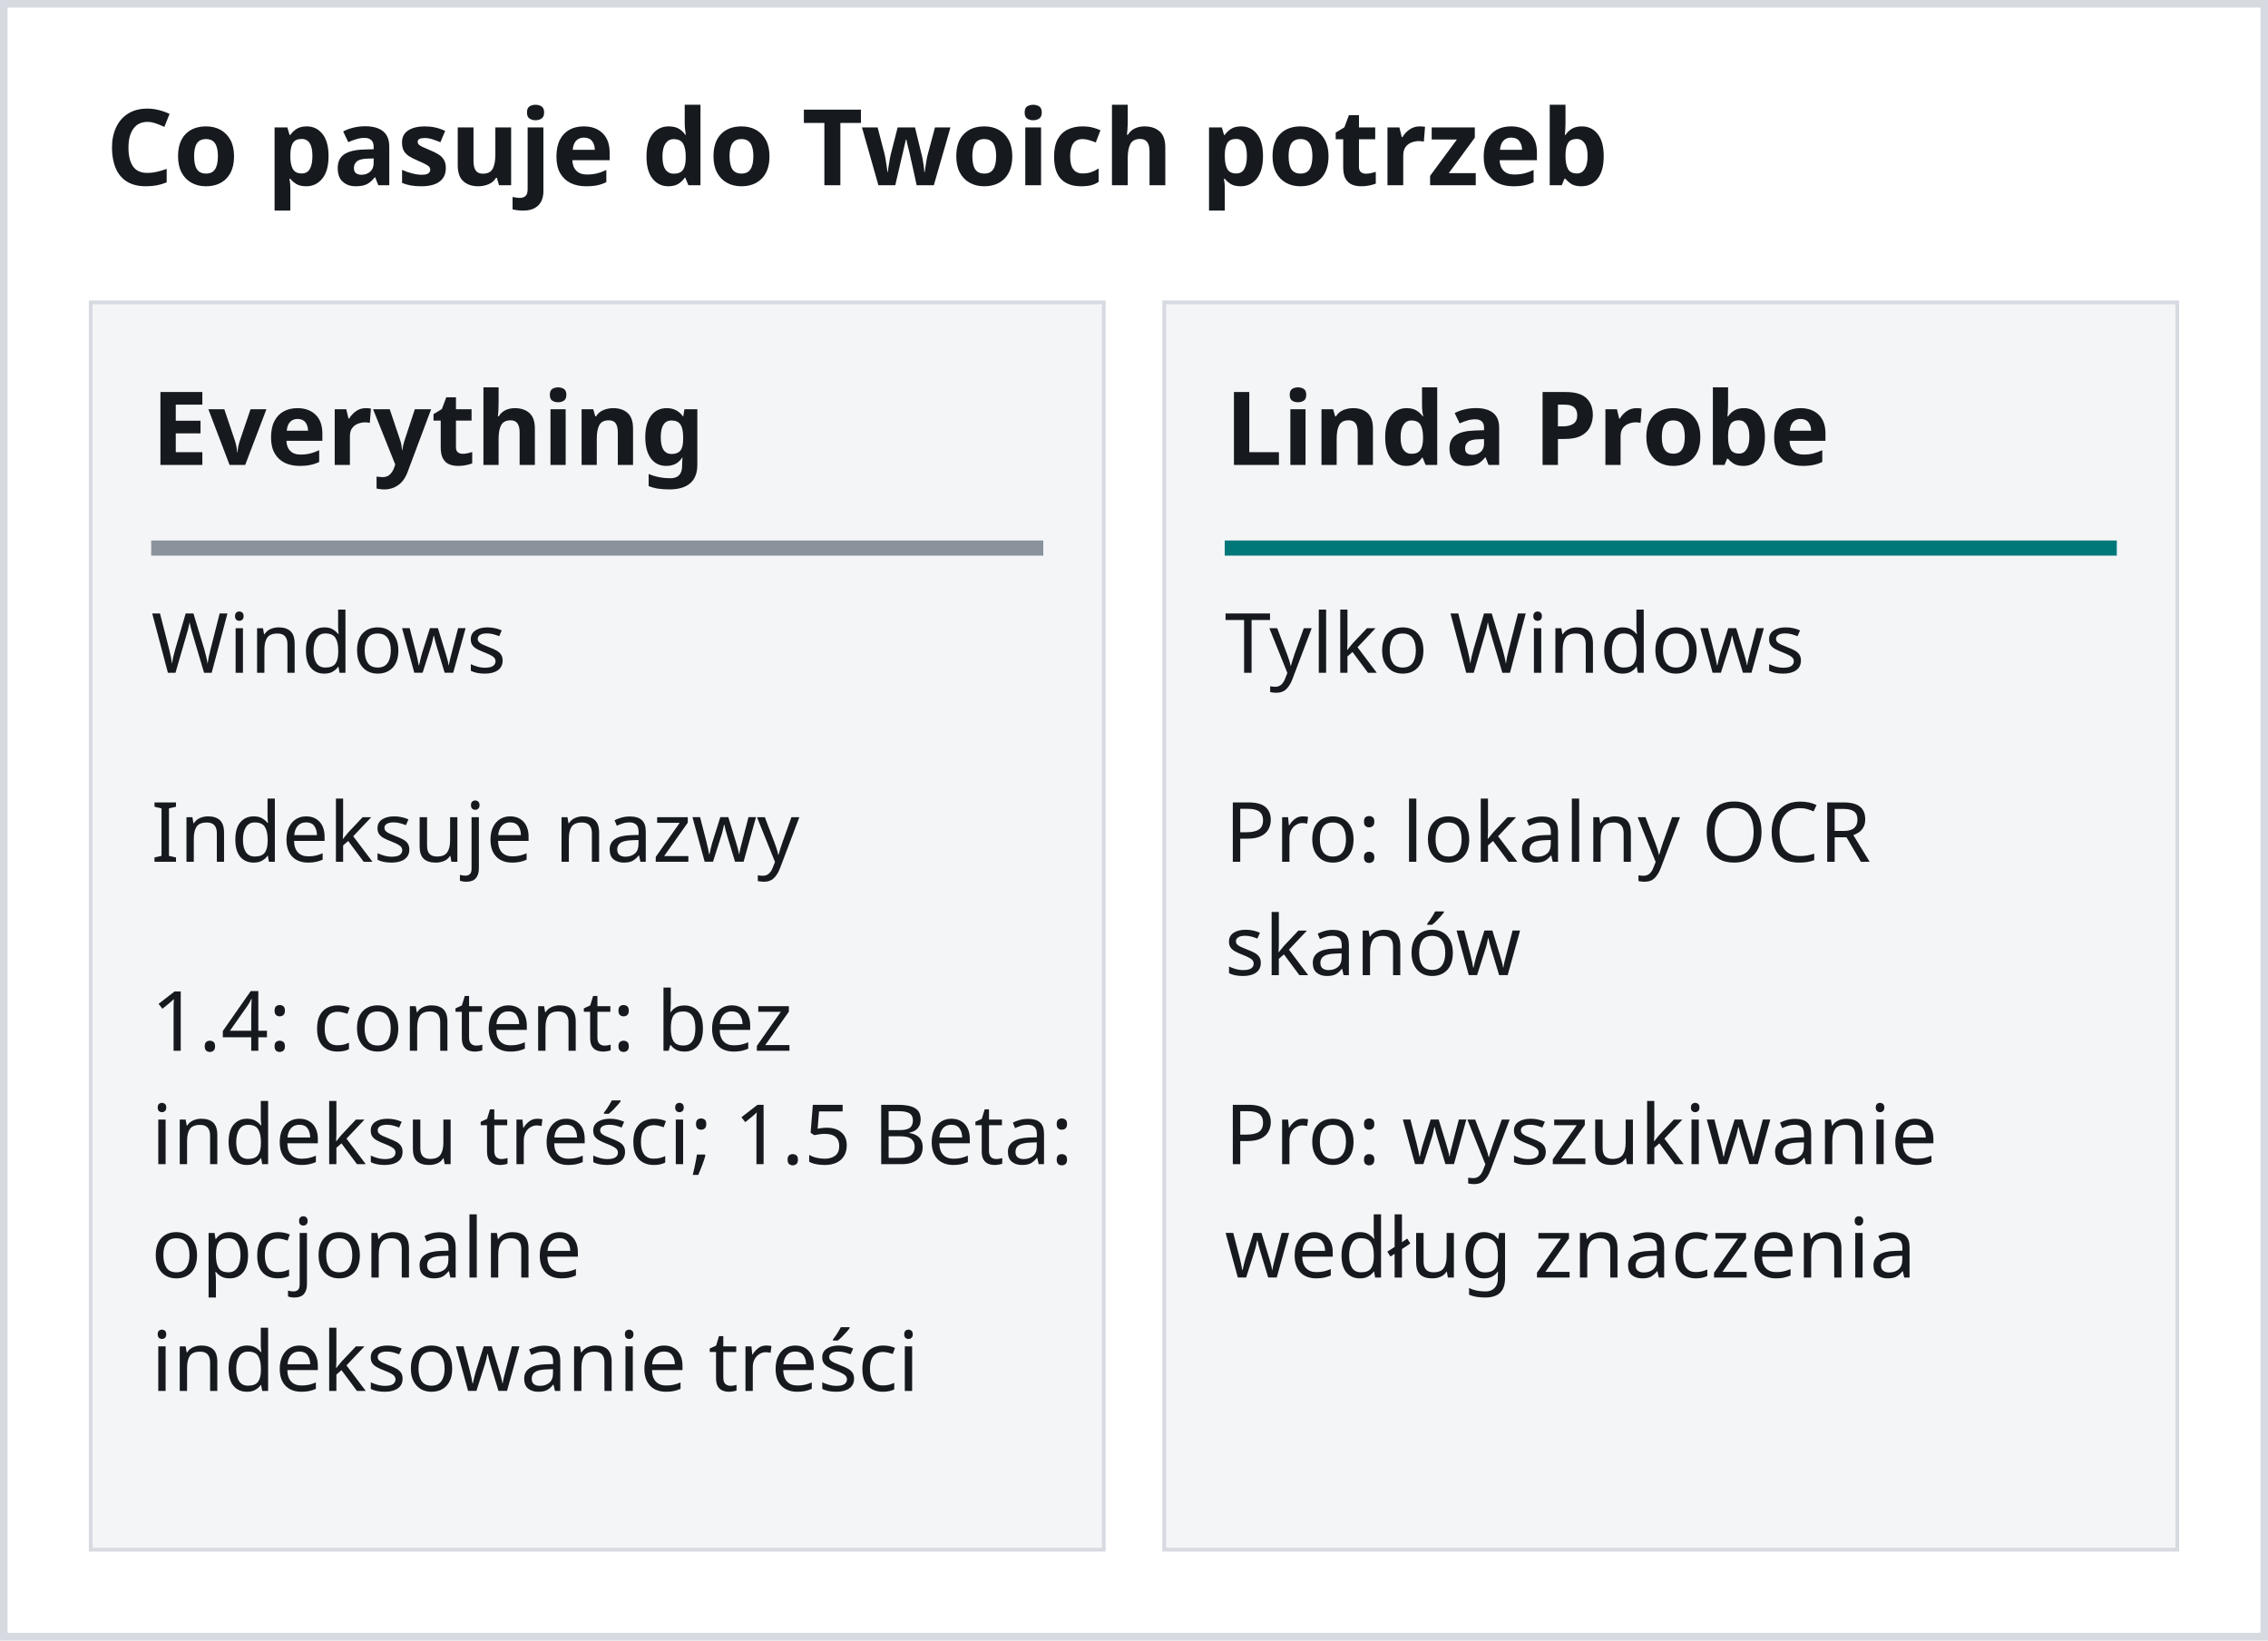
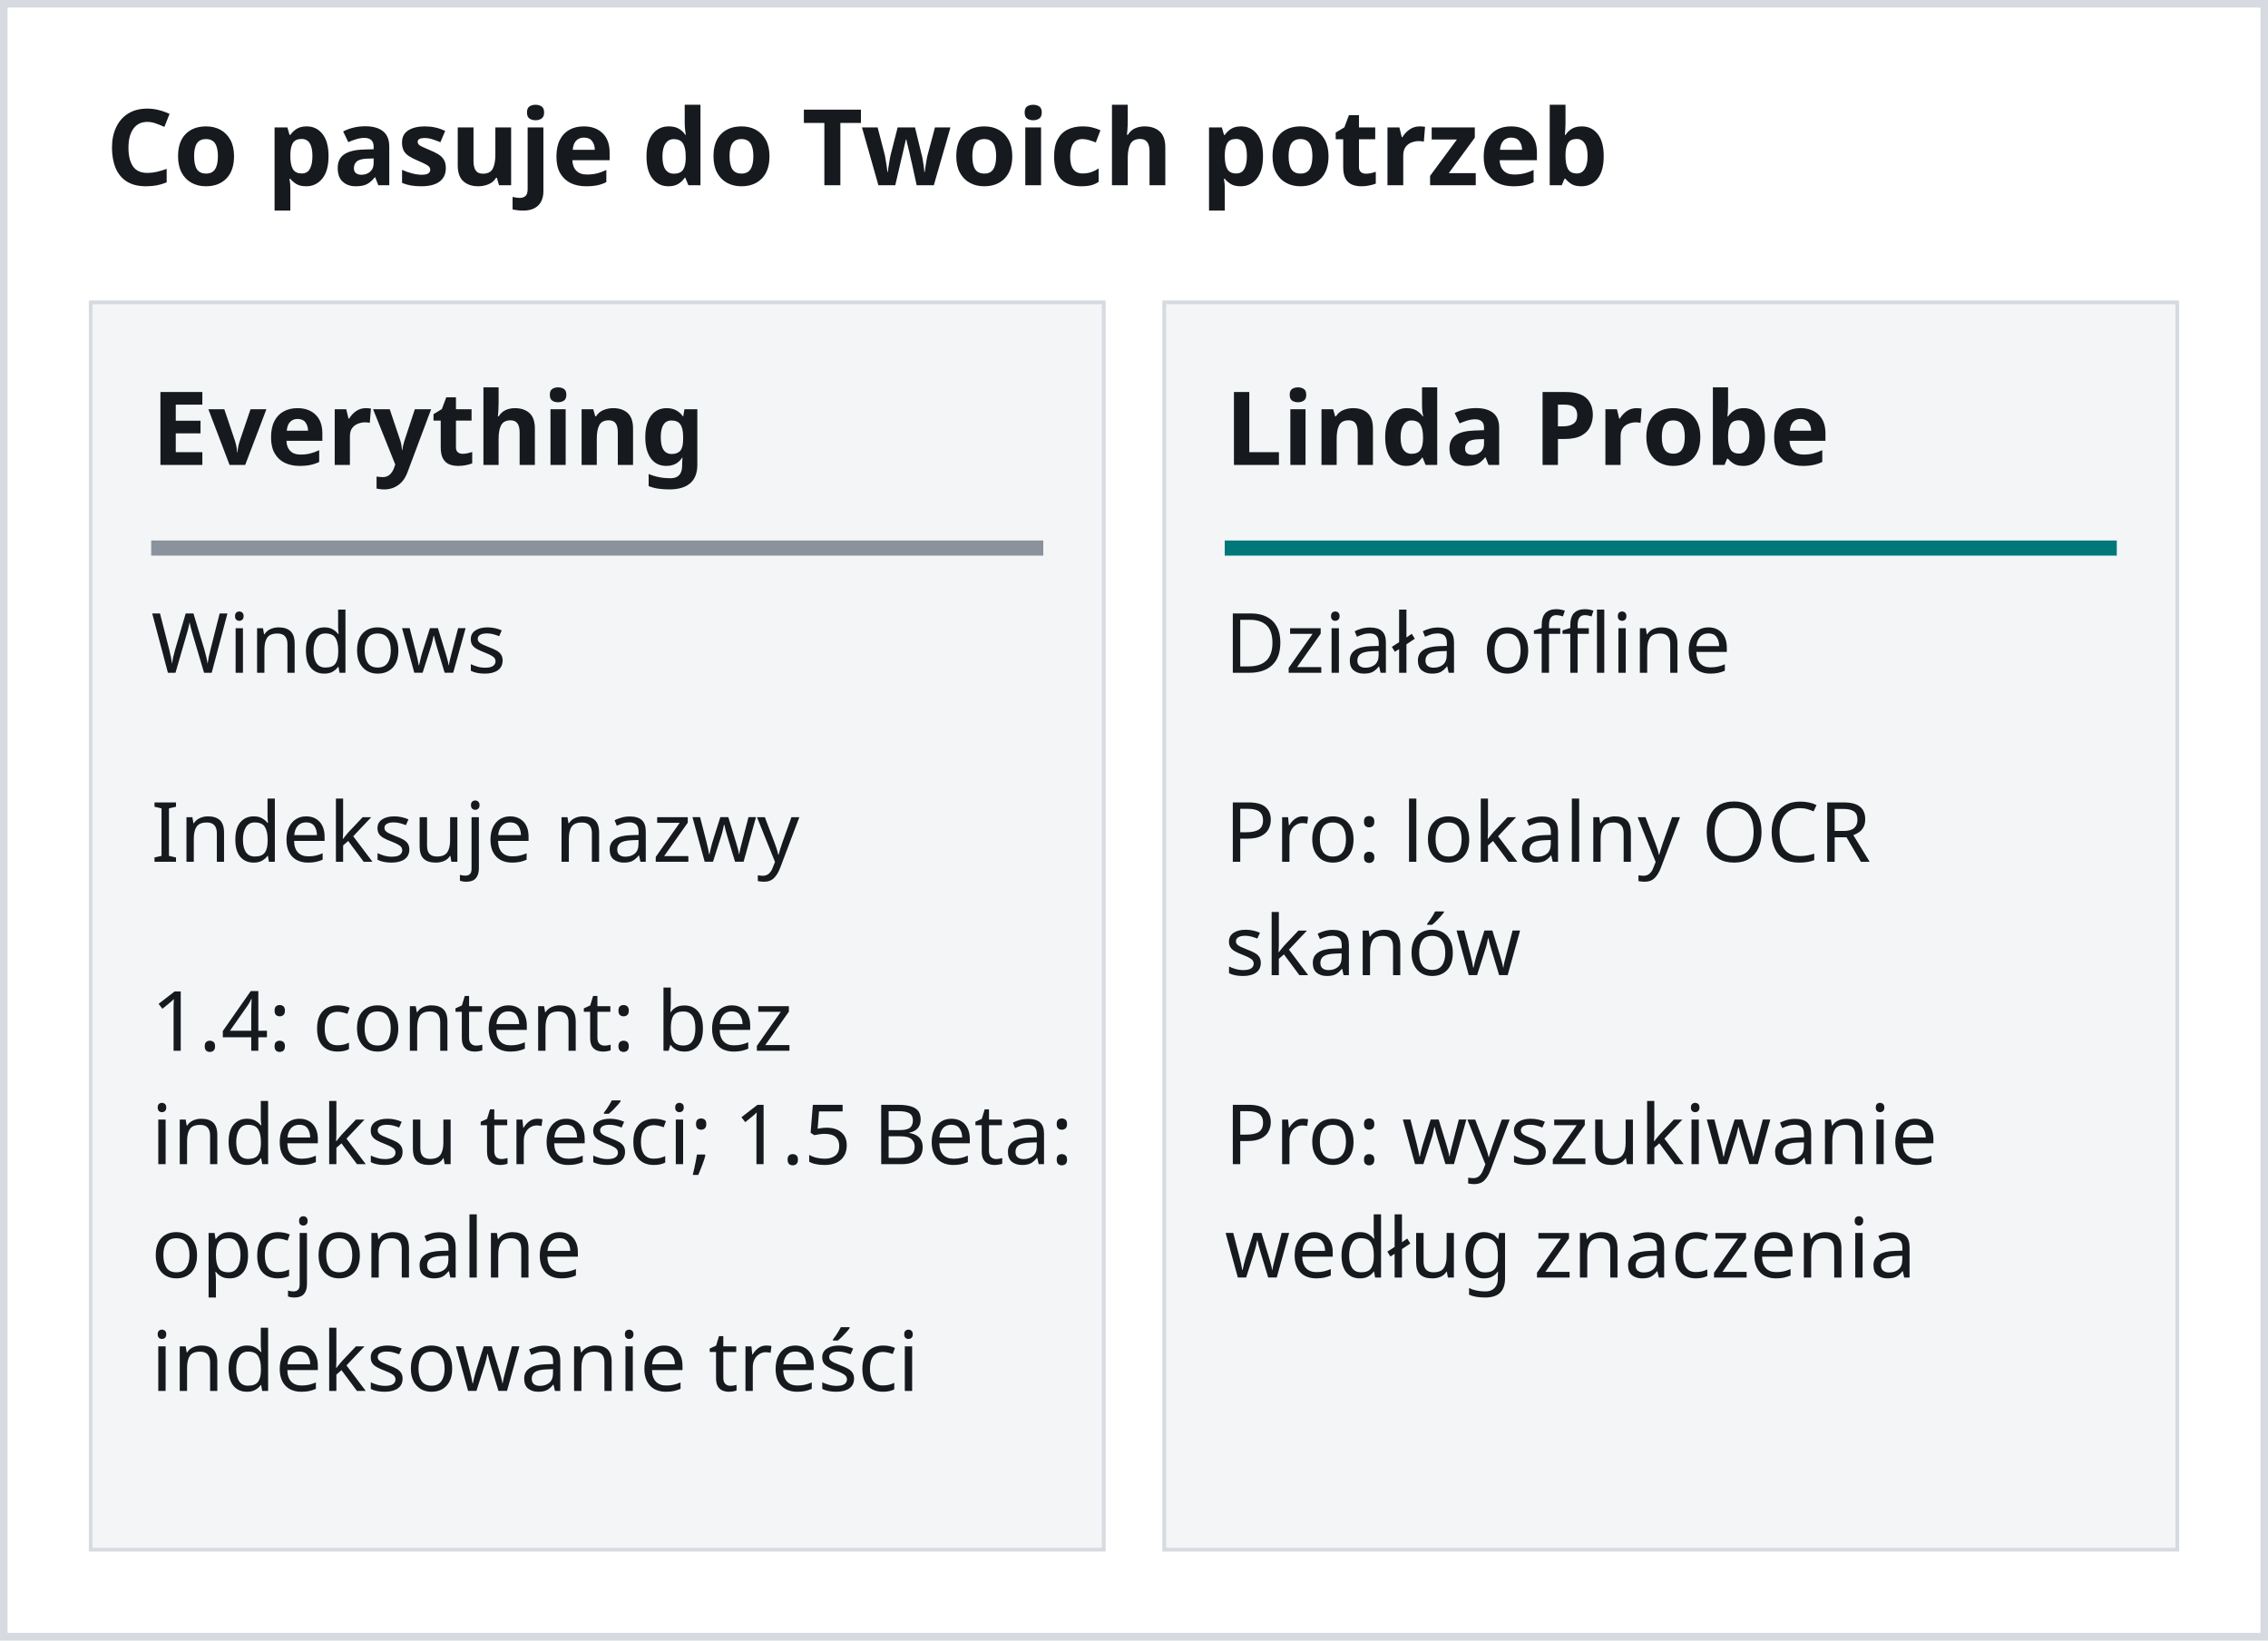
<svg xmlns="http://www.w3.org/2000/svg" xml:lang="pl" width="600" height="434" viewBox="0 0 600 434" role="img" aria-labelledby="title">
  <rect x="1" y="1" width="598" height="432" rx="0" fill="#ffffff" stroke="#d7dbe1" stroke-width="2" />
  <g font-family="Segoe UI Variable Text, Segoe UI, system-ui, sans-serif">
    <text x="28" y="49" font-size="28" font-weight="600" fill="#161a1f">
      <tspan x="28" dy="0">Co pasuje do Twoich potrzeb</tspan>
    </text>
    <rect x="24" y="80" width="268" height="330" rx="0" fill="#f3f5f7" stroke="#d7dbe1" />
    <text x="40" y="123" font-size="27" font-weight="600" fill="#161a1f">
      <tspan x="40" dy="0">Everything</tspan>
    </text>
    <path d="M40 145 H276" stroke="#8a929b" stroke-width="4" />
    <text x="40" y="178" font-size="22" fill="#161a1f">
      <tspan x="40" dy="0">Windows</tspan>
    </text>
    <text x="40" y="228" font-size="22" fill="#161a1f">
      <tspan x="40" dy="0">Indeksuje nazwy</tspan>
    </text>
    <text x="40" y="278" font-size="22" fill="#161a1f">
      <tspan x="40" dy="0">1.4: content: bez</tspan>
      <tspan x="40" dy="30">indeksu treści; 1.5 Beta:</tspan>
      <tspan x="40" dy="30">opcjonalne</tspan>
      <tspan x="40" dy="30">indeksowanie treści</tspan>
    </text>
    <rect x="308" y="80" width="268" height="330" rx="0" fill="#f3f5f7" stroke="#d7dbe1" />
    <text x="324" y="123" font-size="27" font-weight="600" fill="#161a1f">
      <tspan x="324" dy="0">Linda Probe</tspan>
    </text>
    <path d="M324 145 H560" stroke="#00787a" stroke-width="4" />
    <text x="324" y="178" font-size="22" fill="#161a1f">
-       <tspan x="324" dy="0">Tylko Windows</tspan>
+       <tspan x="324" dy="0">Działa offline</tspan>
    </text>
    <text x="324" y="228" font-size="22" fill="#161a1f">
      <tspan x="324" dy="0">Pro: lokalny OCR</tspan>
      <tspan x="324" dy="30">skanów</tspan>
    </text>
    <text x="324" y="308" font-size="22" fill="#161a1f">
      <tspan x="324" dy="0">Pro: wyszukiwanie</tspan>
      <tspan x="324" dy="30">według znaczenia</tspan>
    </text>
  </g>
</svg>
